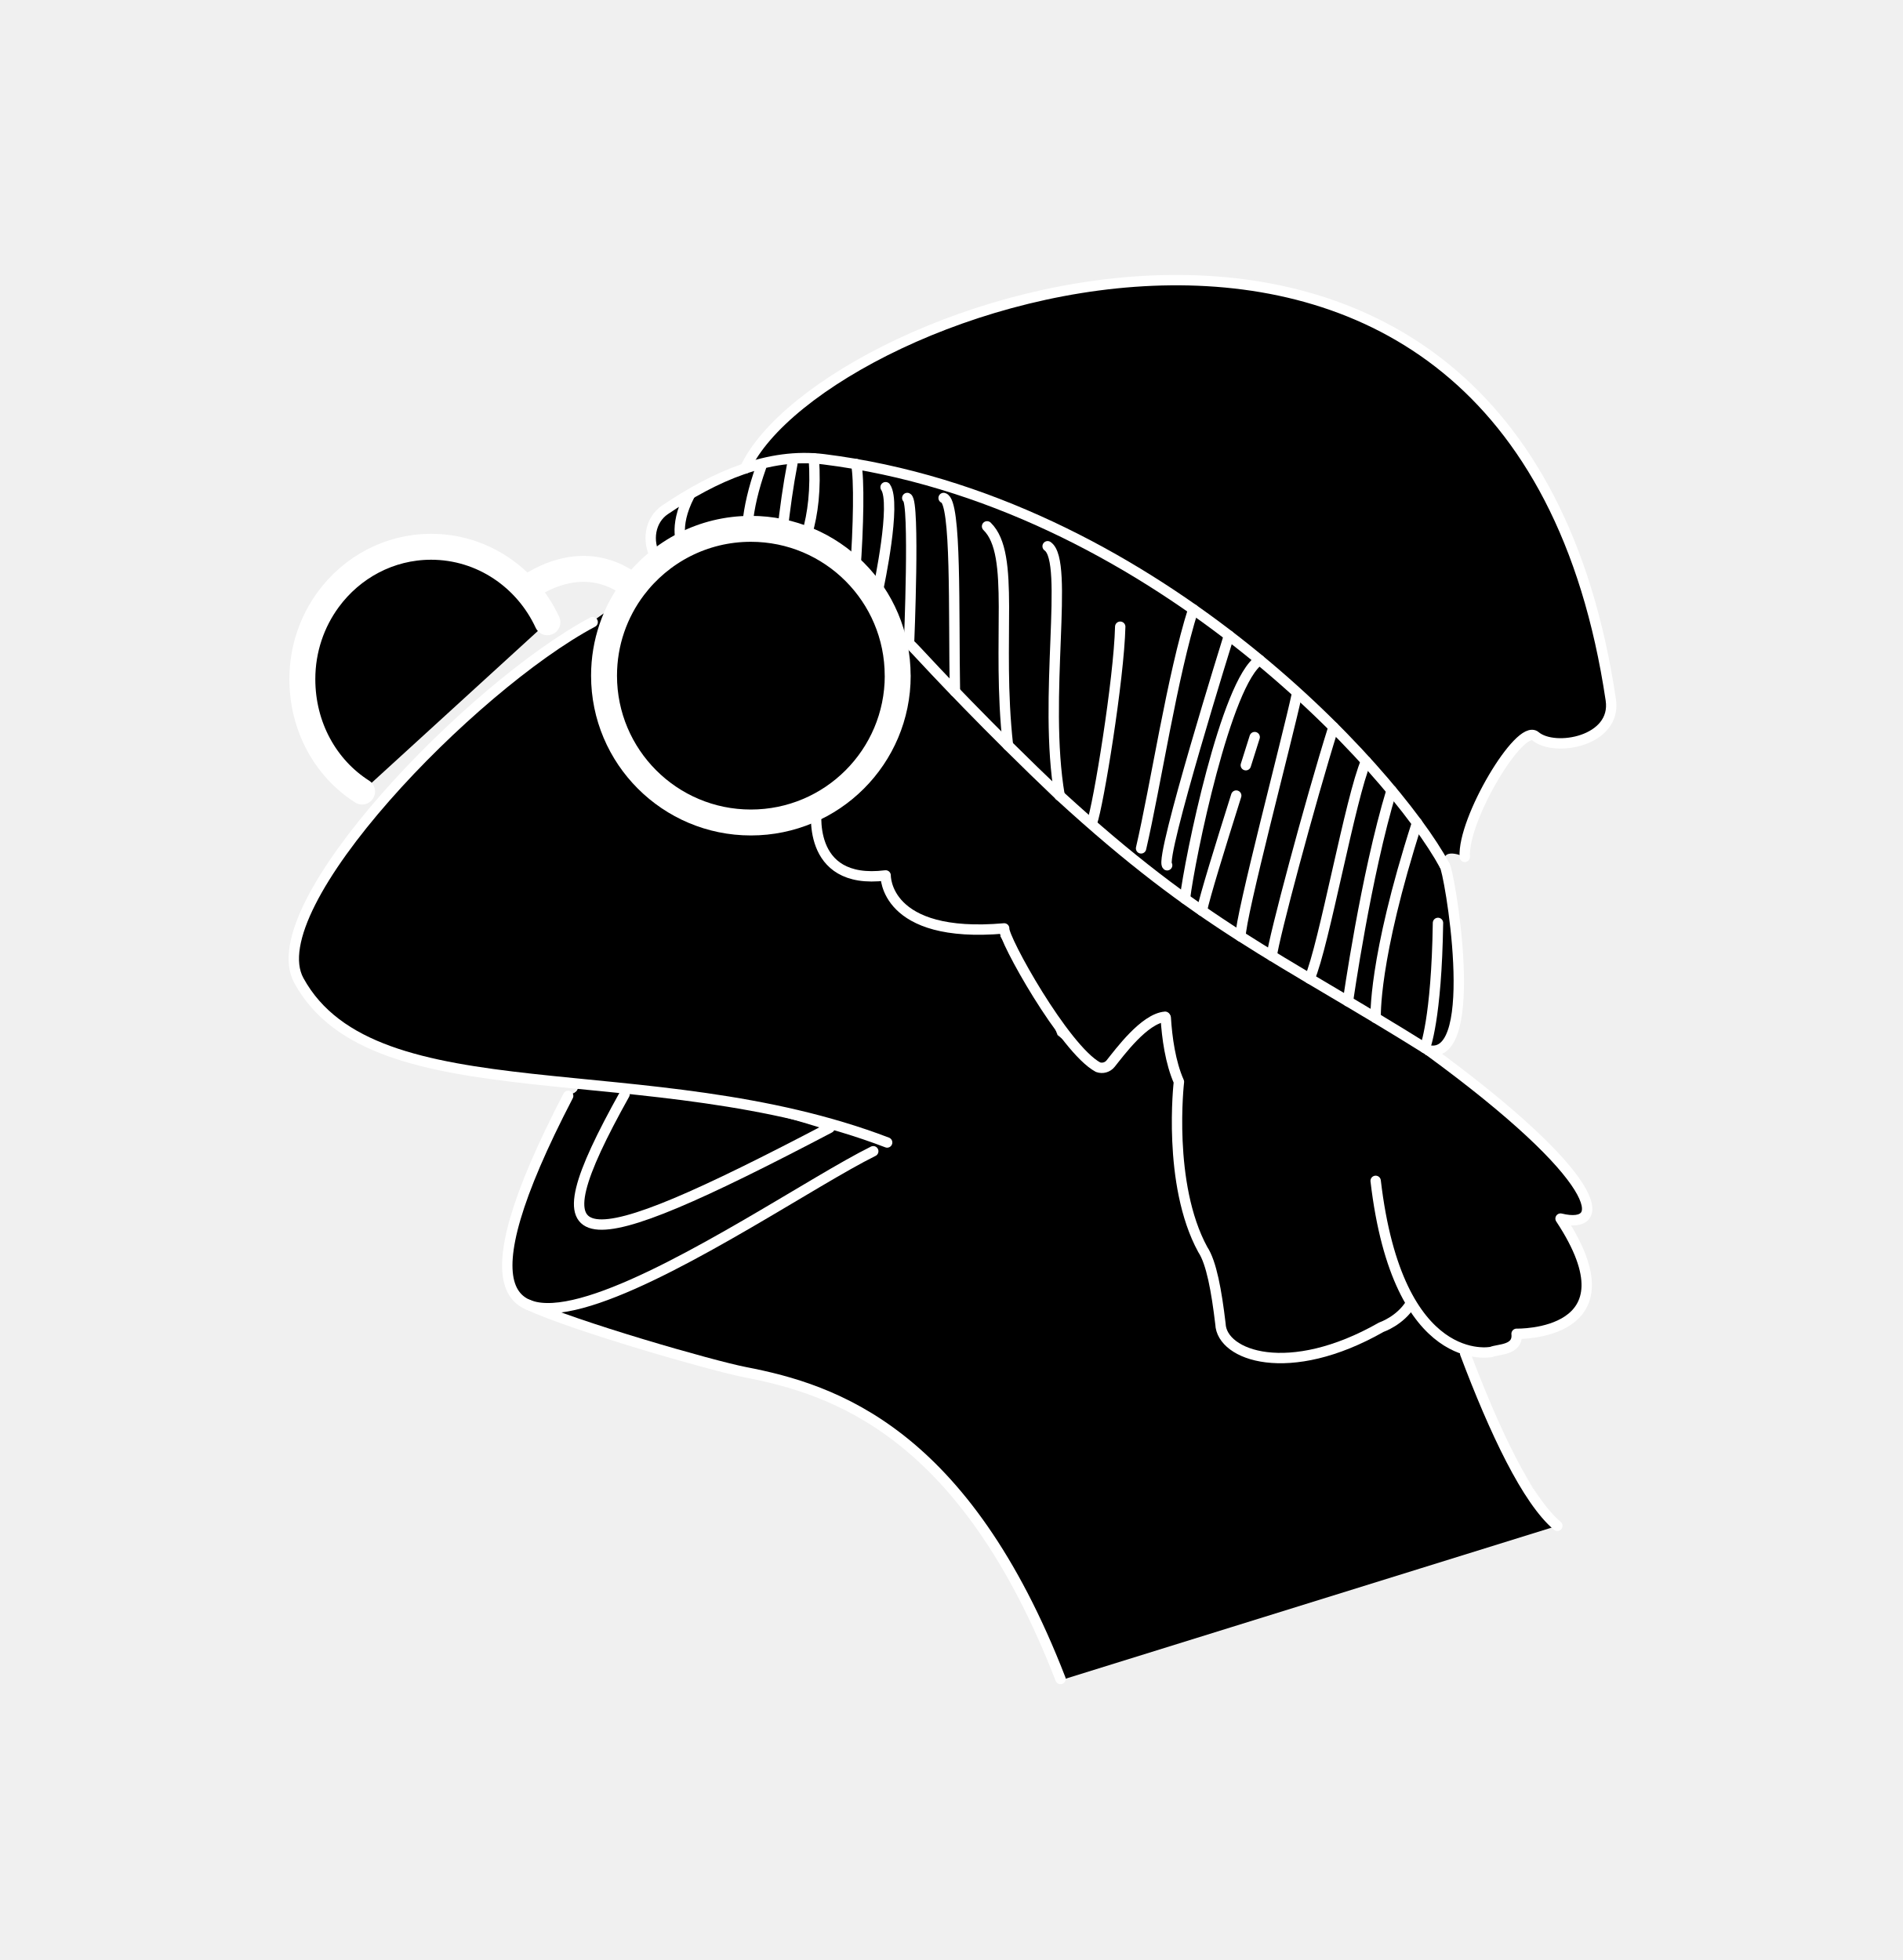
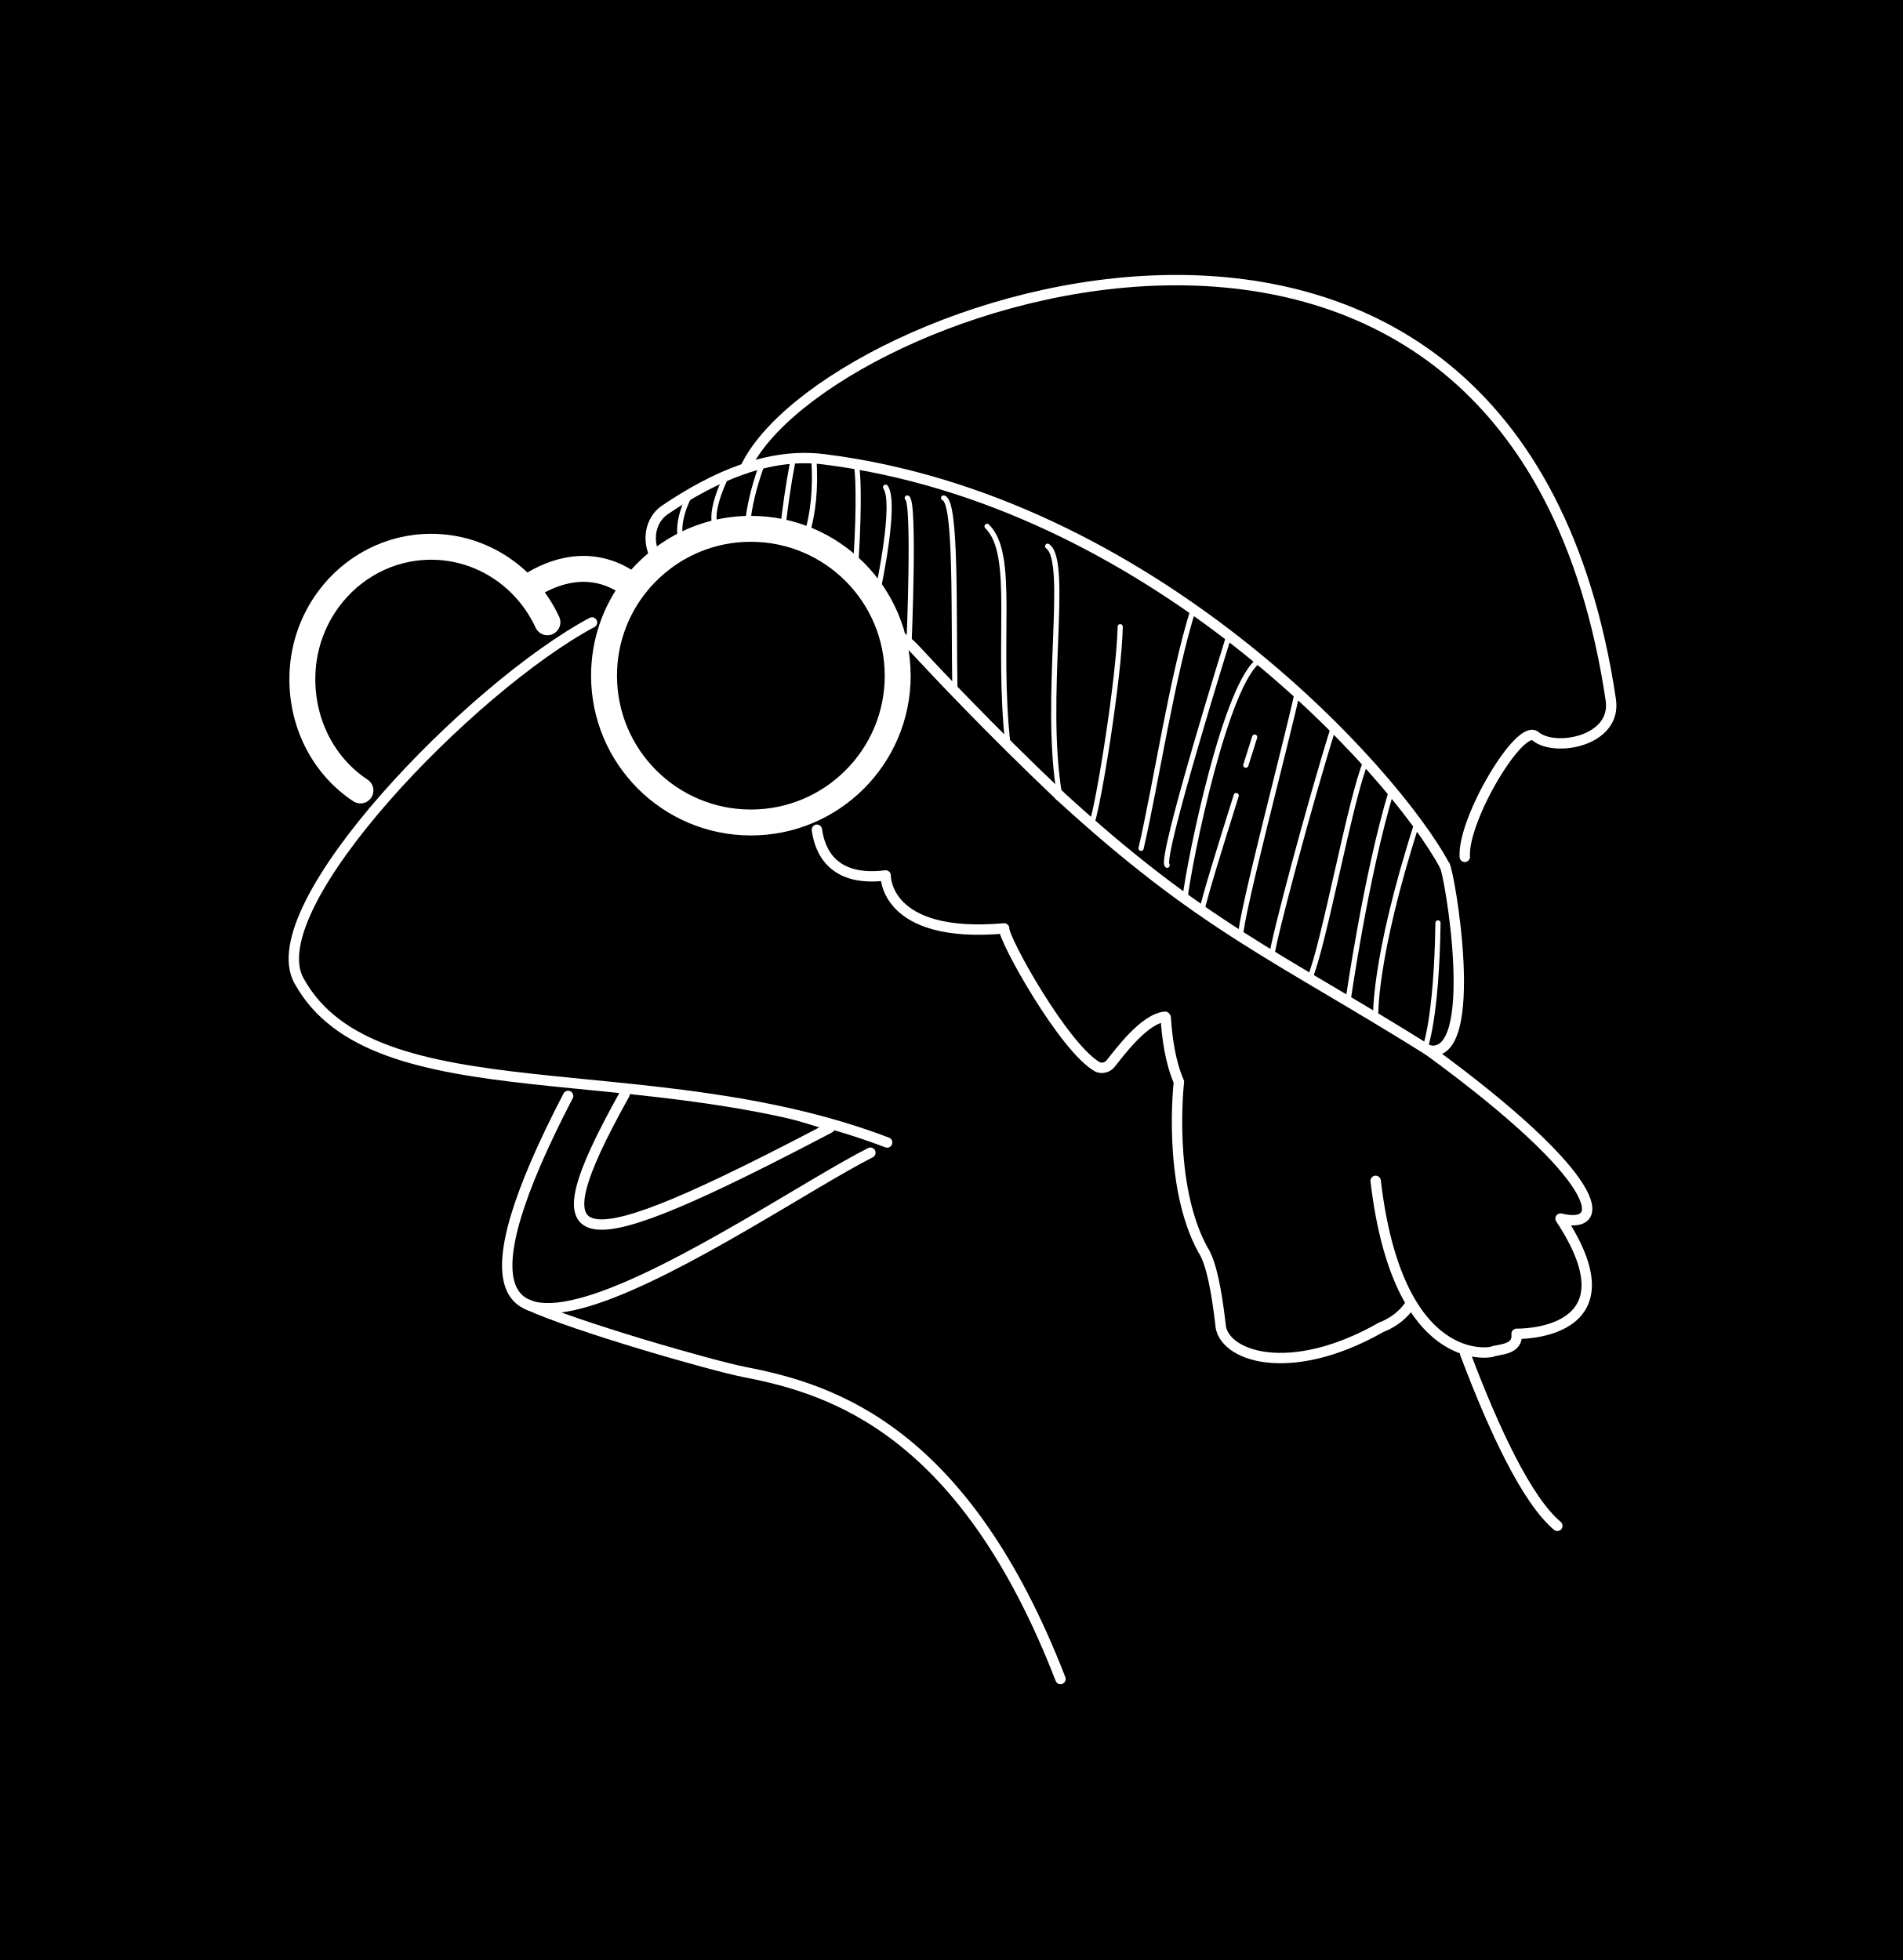
- <svg xmlns="http://www.w3.org/2000/svg" id="Layer_1" version="1.1" viewBox="0 0 367 378.04">
+ <svg xmlns="http://www.w3.org/2000/svg" version="1.1" viewBox="0 0 367 378.04">
  <defs>
    <style>
-       .st0, .st1, .st2, .st3, .st4, .st5 {
+       .st0, .st1, .st2, .st3, .st4, .st5, .st6 {
        stroke: #fff;
      }

-       .st0, .st2, .st3, .st5 {
+       .st0, .st2, .st3, .st5, .st6 {
        fill: none;
      }

-       .st0, .st4, .st5 {
+       .st0, .st4, .st6 {
        stroke-miterlimit: 10;
      }

-       .st1, .st2, .st3 {
+       .st1, .st2, .st3, .st5 {
        stroke-linejoin: round;
      }

-       .st1, .st2, .st3, .st5 {
+       .st1, .st2, .st3, .st5, .st6 {
        stroke-linecap: round;
      }

      .st1, .st3 {
        stroke-width: 5px;
      }

-       .st2, .st5 {
+       .st2, .st6 {
        stroke-width: 2px;
      }
    </style>
  </defs>
-   <path d="M300.34,294.3s-19.71-29.2-17.78-33.99c0,0-7.34-3.09-10.07-8.44l-5.72,3.97-7.46,3.54-8.01,2.2-5.43.32-5.9-1.04-4.24-3.91-3.78-15.95-4.88-14.44-.26-17.77-2.83-13.13-11.71,10.69-8.32-6.71-2.32-6.03-3.13-4.59-5.57-8.41.19-1.72h-12.48l-8.47-4.8-2.17-5.88-7.8.22-4.57-5.32-1.57-8.66-16.42,5.73-23.14-19.23.2-22.82-25,17.57-20.99,21.74-11.83,18.78-2.6,10.42,8.88,11.69,15.03,5.99,31.14,4.67c.37.93.07,1.63-1.04,2.05l-10.3,20.42-2.31,15.24,3.39,4.92,6.93,2.68,13.14,4.13,13.41,3.91,21.46,5.54,16.28,8.68,11.89,10.15,10.59,15.82,5.3,11.27,4.79,10.18" />
-   <polygon points="157.38 157.02 174.15 135.26 174.15 123.44 208.39 157.02 234 177.53 276.06 202.67 301.42 224.1 306.1 231.73 305.48 234.72 302.96 235.35 301.59 235.35 305.82 245.76 304.74 253.44 295.35 257.08 292.49 257.26 292.28 258.73 289.65 260.29 285.52 261.06 280.93 260.32 274.13 254.12 272.07 251.44 266.31 256.67 251.29 261.59 240.8 261.59 235.87 258.45 234.09 246.98 228.56 232.61 226.86 215.18 227.37 208.63 224.82 195.71 220.47 197.92 213.89 205.43 211.13 205.57 206.6 201.79 201.95 194.35 198.15 188.48 194.51 182.21 193.28 178.87 181.38 178.89 173.13 175.22 170.66 168.59 163.82 168.38 158.34 163.94 157.38 157.02" />
-   <path d="M143.7,90.36c14.82-32.09,148.45-79.65,166.95,44.63,1.19,7.98-10.81,10.16-14.54,7-2.98-2.53-14.08,16.06-13.62,23.28,0,0-4.83-2.23-3.89,1.63" />
-   <path class="st0" d="M203.44,152.56c-13.72-13.03-24.43-24.47-27.71-28.02" />
-   <path class="st0" d="M274.6,201.7c-29.69-18.55-43.6-23.85-71.17-49.14" />
-   <path class="st0" d="M277.68,166.01c.82.53,7.28,37.76-3.07,35.69" />
-   <path d="M157.94,87.7c62.83,7.83,109.74,59.89,119.74,78.31,0,0,10.15,34.77-2.16,36.66l-37.78-22.73-25.43-19.22-19.62-18.62-18.24-19.45-8.33-10.31-8.44-7.24-19.66-3.49-11.07,6.74s-4.16-5.51,1.28-10,19.76-10.9,24.57-9.99" />
-   <path d="M111.33,209s.97,1.67-1.64,2.14l-7.87,17.75-3.7,11.67.81,8.54,4.86,3.08,12.19-1.73,26.13-12.94,19.17-11.19,7.65-4.64s-1.22-1.05,0-2.13-17.16-4.47-17.16-4.47l-28.18-4.7-12.27-1.38h.01Z" />
-   <path class="st4" d="M159.99,217.54c-49.63,26.03-57.21,25-39.28-7.15,13.52-.17,26.38,3.07,39.28,7.15Z" />
-   <path class="st3" d="M102.59,112.83c3.66-2.31,11.64-5.85,19.63.42" />
-   <path class="st1" d="M69.83,152.67c-7-4.46-11.52-12.47-11.52-21.68,0-5.78,1.87-11.11,5.02-15.39,4.53-6.16,11.72-10.14,19.81-10.14,9.89,0,18.44,5.95,22.43,14.56" />
-   <path class="st5" d="M168.41,222.05c-22.39,11.05-99.74,68.04-58.84-10.68" />
-   <path class="st5" d="M120.45,211.06c-17.92,32.15-10.09,32.51,39.54,6.48" />
-   <path class="st5" d="M101.82,251.64c8.93,4.15,35.6,11.81,41.88,13.02,17.15,3.31,42.33,11.46,60.82,59.18" />
-   <path class="st2" d="M114.3,119.99c-23.16,12.3-64.52,54.8-56.66,69.14,14.53,26.52,67.52,13.67,113.45,31.23" />
-   <path class="st1" d="M173.13,130.32c0,15.64-12.68,28.32-28.32,28.32s-28.32-12.68-28.32-28.32c0-6.41,2.13-12.33,5.72-17.07,5.17-6.83,13.37-11.25,22.59-11.25,15.64,0,28.32,12.68,28.32,28.32h.01Z" />
-   <path class="st2" d="M204.35,153.44c-13.72-13.03-24.43-24.47-27.71-28.02-.99-1.07-2.07-2.04-3.29-2.83" />
-   <path class="st2" d="M278.59,166.89c-10-18.42-56.91-70.48-119.74-78.31-10.56-1.32-21,3.27-30.61,9.76-2.91,1.97-3.52,6.05-1.79,9.11l.51.9" />
-   <path class="st2" d="M282.56,261.06c5.69,15.1,11.96,28.33,17.78,33.24" />
-   <path class="st2" d="M282.56,261.06" />
-   <path class="st2" d="M263.45,198.6" />
-   <path class="st2" d="M146.77,90.09c-1.49,4.2-2.29,7.79-2.6,10.93" />
-   <path class="st2" d="M152.81,89.44c-.81,4.18-1.42,8.64-1.94,13.22" />
-   <path class="st2" d="M156.95,88.39c.42,6.1-.19,10.69-1.3,14.55" />
-   <path class="st2" d="M165.12,89.51c.61,2.77.46,12.02-.2,20.88" />
-   <path class="st2" d="M169.44,113.24s3.47-16.22,1.35-19.27" />
-   <path class="st2" d="M175.31,124.11s1.15-27.33-.34-28.06" />
-   <path class="st2" d="M181.98,96.05c2.5.65,1.91,21.8,2.18,37.33" />
-   <path class="st2" d="M190.36,101.52c5.58,5.43,1.75,21.74,4.03,42.25" />
-   <path class="st2" d="M131.66,105.24s-1.94-3.38,1.32-9.69" />
-   <path class="st2" d="M230.12,117.53c-4.06,12.8-7.23,33.92-10.06,46.1" />
-   <path class="st2" d="M210.58,158.73c1.23-3.32,5.23-27.83,5.46-37.85" />
-   <path class="st2" d="M204.35,153.44c-3.24-18.9,1.95-45.15-2.31-48.08" />
-   <path class="st2" d="M143.7,90.36c14.82-32.09,148.45-79.65,166.95,44.63,1.19,7.98-10.81,10.16-14.54,7-2.98-2.53-14.08,16.06-13.62,23.28" />
-   <path class="st2" d="M237.01,122.59s-13.44,43.06-11.92,44.3" />
-   <path class="st2" d="M242.92,127.3c-6.46,4.16-13.47,38.24-14.4,46.05" />
-   <path class="st2" d="M274.8,202.14s2.25-5.48,2.52-24.13" />
-   <path class="st2" d="M265.31,196.33s-.58-10.98,7.97-37.6" />
-   <path class="st2" d="M259.96,193.14s3.44-24.31,8.4-40.67" />
-   <path class="st2" d="M252.56,188.75c2.76-6.28,7.92-35.16,10.89-41.92" />
-   <path class="st2" d="M245.27,184.37c.33-3.25,7.3-29.46,11.9-44.12" />
-   <path class="st2" d="M239.25,180.61c-.11-3.63,9.09-38.42,10.84-46.61" />
-   <path class="st2" d="M240.26,147.59c.59-1.87,1.17-3.7,1.71-5.42" />
-   <path class="st2" d="M231.79,175.66c.51-2.63,3.52-12.37,6.62-22.21" />
-   <path class="st2" d="M157.52,155.64s-2.41,15.18,13.28,13.21c0,0-.31,12.26,22.86,10.22-.28,1.86,11.61,23.26,18.09,26.76.88.32,1.86.04,2.44-.69,1.71-2.12,6.5-8.69,10.51-9.03" />
-   <path class="st2" d="M224.82,196.3c.24,3.87.89,8.63,2.54,12.36,0,0-2.3,19.71,4.6,32.35,1.67,2.52,2.65,7.95,3.41,14.35.23,6.11,13.16,10.81,31.02.63,0,0,3.65-1.23,5.67-4.55" />
-   <path class="st2" d="M275.52,202.59c-29.69-18.55-43.6-23.85-71.17-49.14" />
-   <path class="st2" d="M275.52,202.59c10.36,2.07,3.89-35.16,3.07-35.69" />
-   <path class="st2" d="M265.3,227.76c4.31,36.77,22.32,33,22.32,33,1.38-.58,5.2-.29,4.86-3.5,0,0,23.57.59,8.48-22.22,9.41,2.3,8.51-7.66-25.46-32.46" />
+   <g id="Layer_2">
+     <rect width="367" height="378.04" />
+   </g>
+   <g id="Layer_1">
+     <path d="M300.34,294.3s-19.71-29.2-17.78-33.99c0,0-7.34-3.09-10.07-8.44l-5.72,3.97-7.46,3.54-8.01,2.2-5.43.32-5.9-1.04-4.24-3.91-3.78-15.95-4.88-14.44-.26-17.77-2.83-13.13-11.71,10.69-8.32-6.71-2.32-6.03-3.13-4.59-5.57-8.41.19-1.72h-12.48l-8.47-4.8-2.17-5.88-7.8.22-4.57-5.32-1.57-8.66-16.42,5.73-23.14-19.23.2-22.82-25,17.57-20.99,21.74-11.83,18.78-2.6,10.42,8.88,11.69,15.03,5.99,31.14,4.67c.37.93.07,1.63-1.04,2.05l-10.3,20.42-2.31,15.24,3.39,4.92,6.93,2.68,13.14,4.13,13.41,3.91,21.46,5.54,16.28,8.68,11.89,10.15,10.59,15.82,5.3,11.27,4.79,10.18" />
+     <polygon points="157.38 157.02 174.15 135.26 174.15 123.44 208.39 157.02 234 177.53 276.06 202.67 301.42 224.1 306.1 231.73 305.48 234.72 302.96 235.35 301.59 235.35 305.82 245.76 304.74 253.44 295.35 257.08 292.49 257.26 292.28 258.73 289.65 260.29 285.52 261.06 280.93 260.32 274.13 254.12 272.07 251.44 266.31 256.67 251.29 261.59 240.8 261.59 235.87 258.45 234.09 246.98 228.56 232.61 226.86 215.18 227.37 208.63 224.82 195.71 220.47 197.92 213.89 205.43 211.13 205.57 206.6 201.79 201.95 194.35 198.15 188.48 194.51 182.21 193.28 178.87 181.38 178.89 173.13 175.22 170.66 168.59 163.82 168.38 158.34 163.94 157.38 157.02" />
+     <path d="M143.7,90.36c14.82-32.09,148.45-79.65,166.95,44.63,1.19,7.98-10.81,10.16-14.54,7-2.98-2.53-14.08,16.06-13.62,23.28,0,0-4.83-2.23-3.89,1.63" />
+     <path class="st0" d="M203.44,152.56c-13.72-13.03-24.43-24.47-27.71-28.02" />
+     <path class="st0" d="M274.6,201.7c-29.69-18.55-43.6-23.85-71.17-49.14" />
+     <path class="st0" d="M277.68,166.01c.82.53,7.28,37.76-3.07,35.69" />
+     <path d="M157.94,87.7c62.83,7.83,109.74,59.89,119.74,78.31,0,0,10.15,34.77-2.16,36.66l-37.78-22.73-25.43-19.22-19.62-18.62-18.24-19.45-8.33-10.31-8.44-7.24-19.66-3.49-11.07,6.74s-4.16-5.51,1.28-10,19.76-10.9,24.57-9.99" />
+     <path d="M111.33,209s.97,1.67-1.64,2.14l-7.87,17.75-3.7,11.67.81,8.54,4.86,3.08,12.19-1.73,26.13-12.94,19.17-11.19,7.65-4.64s-1.22-1.05,0-2.13-17.16-4.47-17.16-4.47l-28.18-4.7-12.27-1.38h.01Z" />
+     <path class="st4" d="M159.99,217.54c-49.63,26.03-57.21,25-39.28-7.15,13.52-.17,26.38,3.07,39.28,7.15Z" />
+     <path class="st3" d="M102.59,112.83c3.66-2.31,11.64-5.85,19.63.42" />
+     <path class="st1" d="M69.51,152.46c-6.82-4.5-11.2-12.41-11.2-21.47,0-5.78,1.87-11.11,5.02-15.39,4.53-6.16,11.72-10.14,19.81-10.14,9.89,0,18.44,5.95,22.43,14.56" />
+     <path class="st6" d="M167.86,222.33c-23.06,11.67-98.88,67.14-58.3-10.95" />
+     <path class="st6" d="M120.45,211.06c-17.92,32.15-10.09,32.51,39.54,6.48" />
+     <path class="st6" d="M101.82,251.64c8.93,4.15,35.6,11.81,41.88,13.02,17.15,3.31,42.33,11.46,60.82,59.18" />
+     <path class="st2" d="M114.17,120.06c-23.19,12.39-64.37,54.76-56.53,69.07,14.53,26.52,67.52,13.67,113.45,31.23" />
+     <path class="st1" d="M173.13,130.32c0,15.64-12.68,28.32-28.32,28.32s-28.32-12.68-28.32-28.32c0-6.41,2.13-12.33,5.72-17.07,5.17-6.83,13.37-11.25,22.59-11.25,15.64,0,28.32,12.68,28.32,28.32h.01Z" />
+     <path class="st2" d="M204.35,153.44c-13.72-13.03-24.43-24.47-27.71-28.02-.99-1.07-2.07-2.04-3.29-2.83" />
+     <path class="st2" d="M278.59,166.89c-10-18.42-56.91-70.48-119.74-78.31-10.56-1.32-21,3.27-30.61,9.76-2.91,1.97-3.52,6.05-1.79,9.11l.51.9" />
+     <path class="st2" d="M282.56,261.06c5.69,15.1,11.96,28.33,17.78,33.24" />
+     <path class="st2" d="M282.56,261.06" />
+     <path class="st2" d="M263.45,198.6" />
+     <path class="st5" d="M146.77,90.09c-1.49,4.2-2.29,7.79-2.6,10.93" />
+     <path class="st5" d="M152.81,89.44c-.81,4.18-1.42,8.64-1.94,13.22" />
+     <path class="st5" d="M156.95,88.39c.42,6.1-.19,10.69-1.3,14.55" />
+     <path class="st5" d="M165.12,89.51c.61,2.77.46,12.02-.2,20.88" />
+     <path class="st5" d="M169.44,113.24s3.47-16.22,1.35-19.27" />
+     <path class="st5" d="M175.31,124.11s1.15-27.33-.34-28.06" />
+     <path class="st5" d="M181.98,96.05c2.5.65,1.91,21.8,2.18,37.33" />
+     <path class="st5" d="M190.36,101.52c5.58,5.43,1.75,21.74,4.03,42.25" />
+     <path class="st5" d="M131.66,105.24s-1.94-3.38,1.32-9.69" />
+     <path class="st5" d="M230.12,117.53c-4.06,12.8-7.23,33.92-10.06,46.1" />
+     <path class="st5" d="M210.58,158.73c1.23-3.32,5.23-27.83,5.46-37.85" />
+     <path class="st5" d="M204.35,153.44c-3.24-18.9,1.95-45.15-2.31-48.08" />
+     <path class="st2" d="M143.7,90.36c14.82-32.09,148.45-79.65,166.95,44.63,1.19,7.98-10.81,10.16-14.54,7-2.98-2.53-14.08,16.06-13.62,23.28" />
+     <path class="st5" d="M237.01,122.59s-13.44,43.06-11.92,44.3" />
+     <path class="st5" d="M242.92,127.3c-6.46,4.16-13.47,38.24-14.4,46.05" />
+     <path class="st5" d="M274.8,202.14s2.25-5.48,2.52-24.13" />
+     <path class="st5" d="M265.31,196.33s-.58-10.98,7.97-37.6" />
+     <path class="st5" d="M259.96,193.14s3.44-24.31,8.4-40.67" />
+     <path class="st5" d="M252.56,188.75c2.76-6.28,7.92-35.16,10.89-41.92" />
+     <path class="st5" d="M245.27,184.37c.33-3.25,7.3-29.46,11.9-44.12" />
+     <path class="st5" d="M239.25,180.61c-.11-3.63,9.09-38.42,10.84-46.61" />
+     <path class="st5" d="M240.26,147.59c.59-1.87,1.17-3.7,1.71-5.42" />
+     <path class="st5" d="M231.79,175.66c.51-2.63,3.52-12.37,6.62-22.21" />
+     <path class="st2" d="M157.54,160.04c.59,4.31,3.23,10.07,13.26,8.81,0,0-.31,12.26,22.86,10.22-.28,1.86,11.61,23.26,18.09,26.76.88.32,1.86.04,2.44-.69,1.71-2.12,6.5-8.69,10.51-9.03" />
+     <path class="st2" d="M224.82,196.3c.24,3.87.89,8.63,2.54,12.36,0,0-2.3,19.71,4.6,32.35,1.67,2.52,2.65,7.95,3.41,14.35.23,6.11,13.16,10.81,31.02.63,0,0,3.65-1.23,5.67-4.55" />
+     <path class="st2" d="M275.52,202.59c-29.69-18.55-43.6-23.85-71.17-49.14" />
+     <path class="st2" d="M275.52,202.59c10.36,2.07,3.89-35.16,3.07-35.69" />
+     <path class="st2" d="M265.3,227.76c4.31,36.77,22.32,33,22.32,33,1.38-.58,5.2-.29,4.86-3.5,0,0,23.57.59,8.48-22.22,9.41,2.3,8.51-7.66-25.46-32.46" />
+     <path class="st5" d="M140.14,91.72s-3.54,6.83-2.12,9.89" />
+   </g>
</svg>
